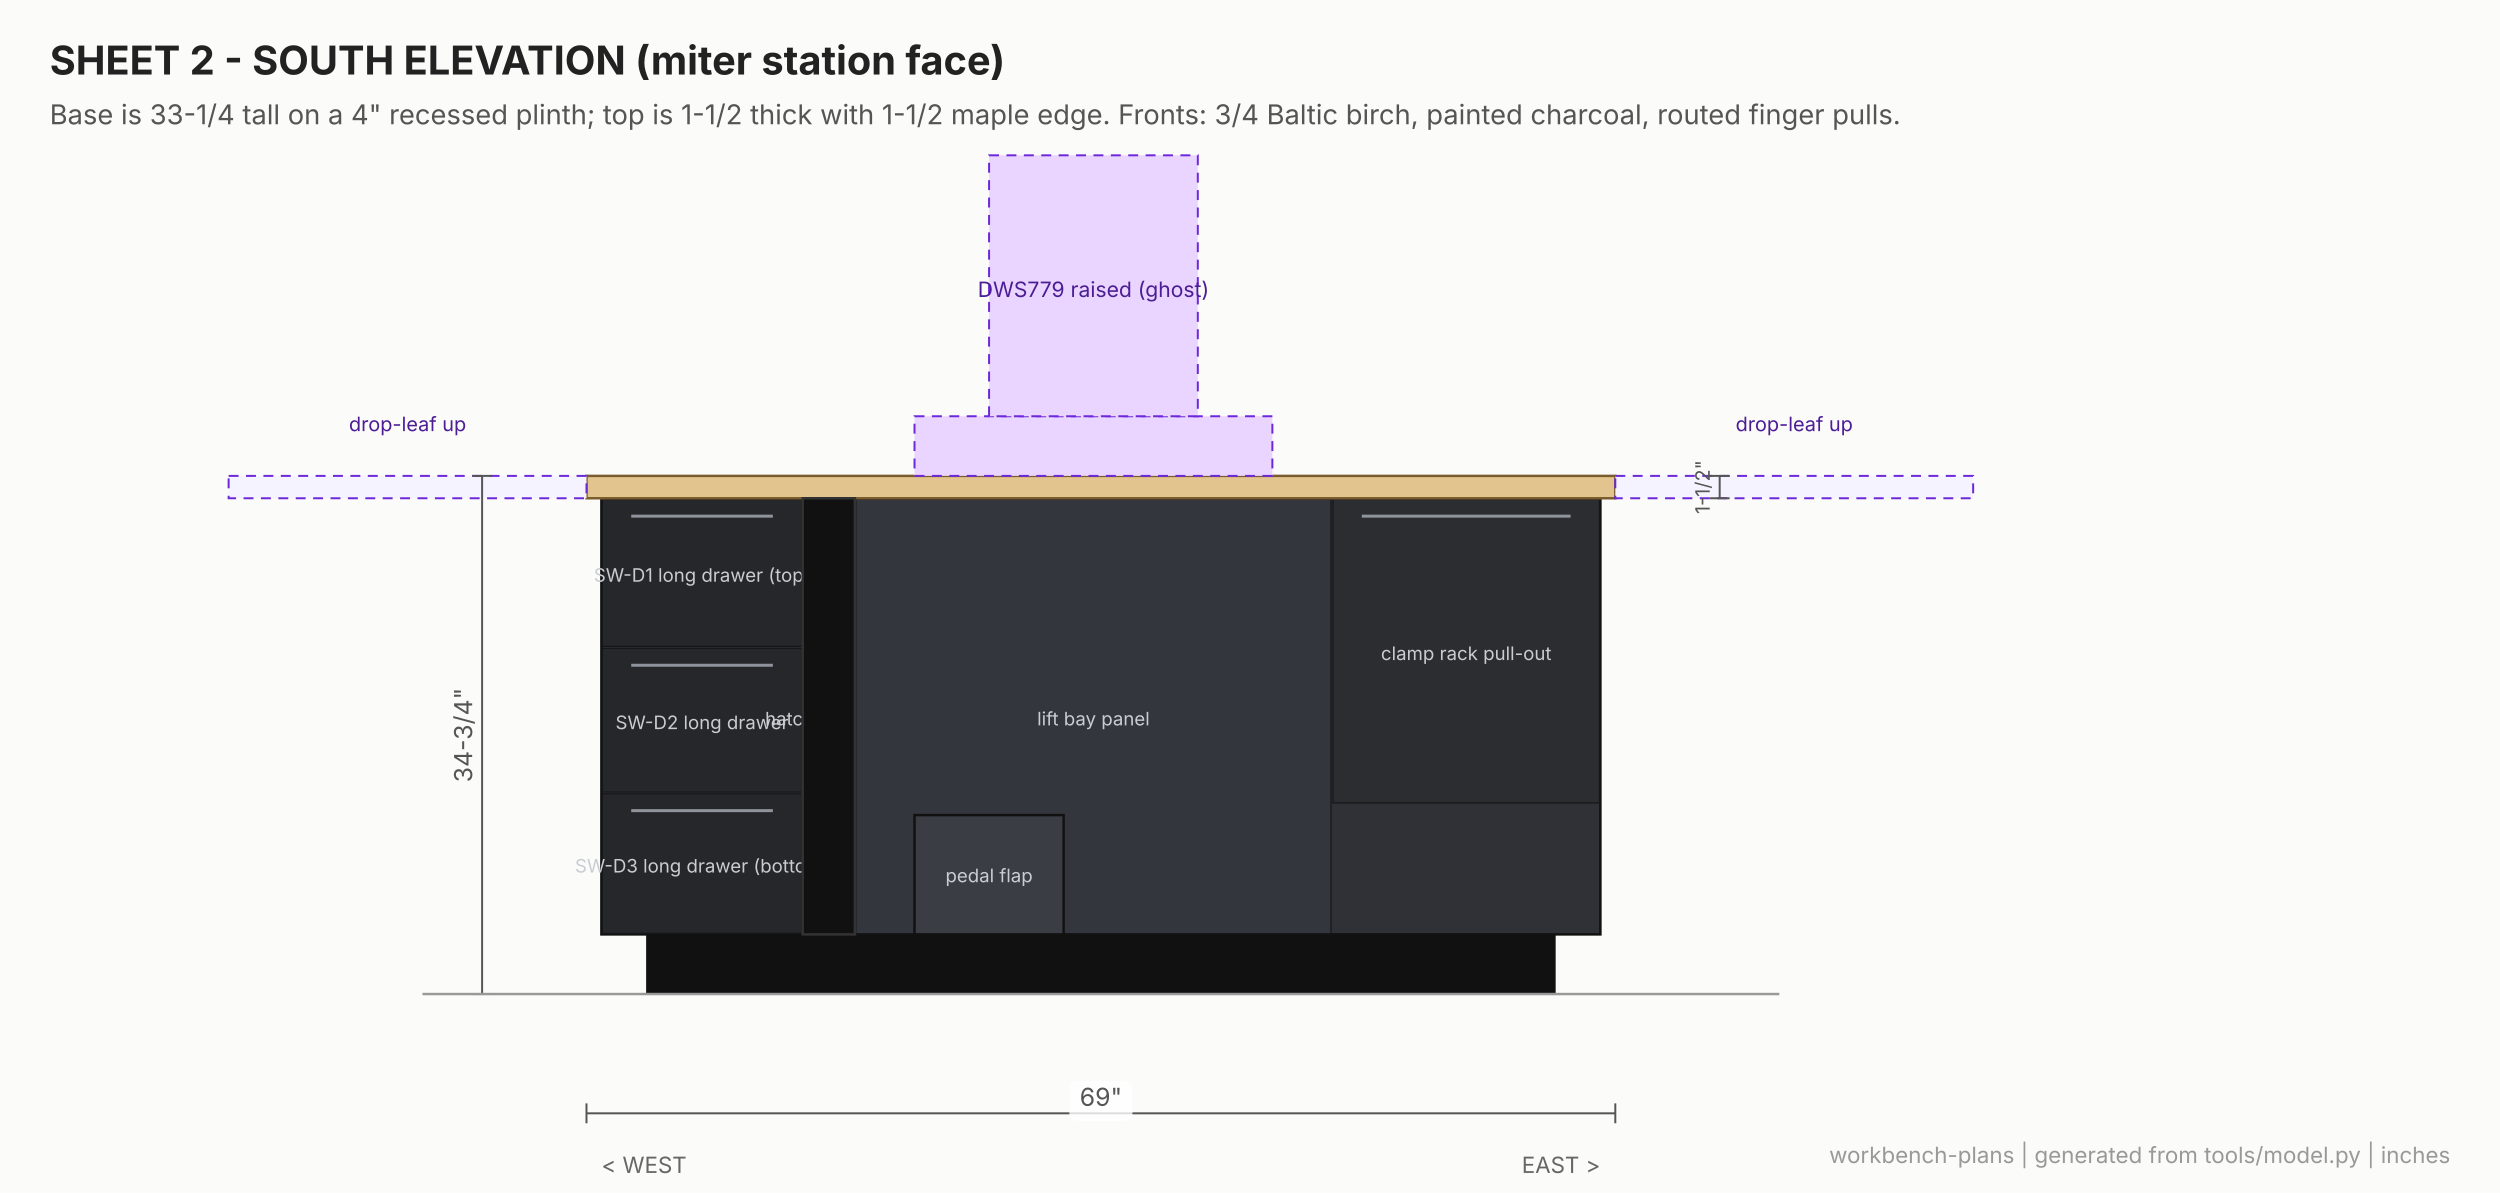
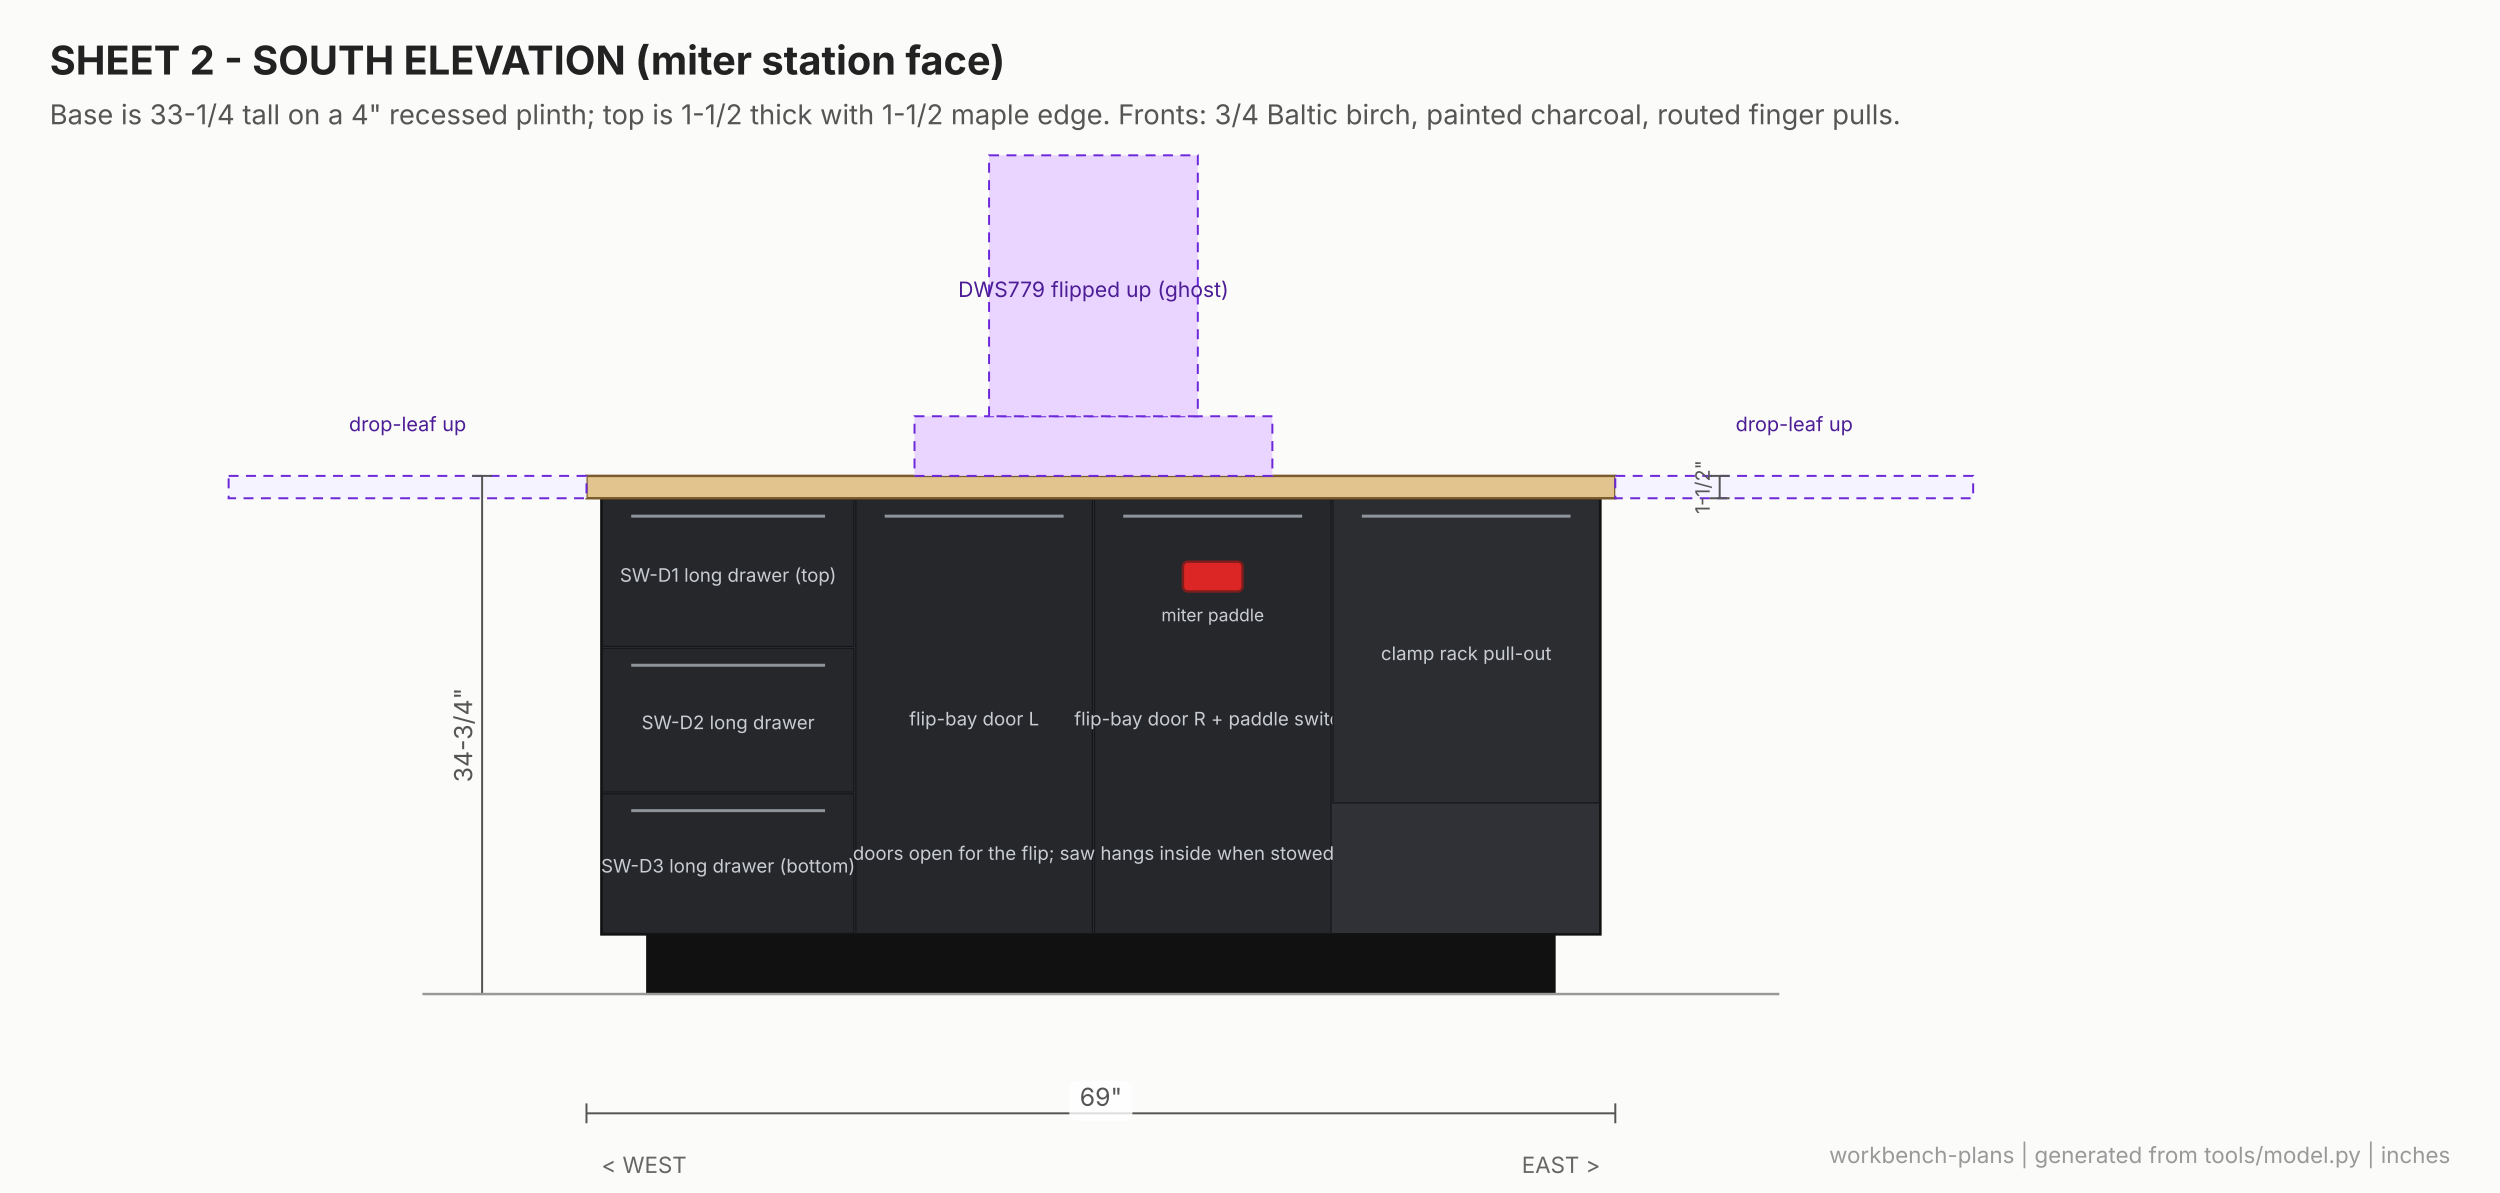
<svg xmlns="http://www.w3.org/2000/svg" viewBox="0 0 1006.0 480" width="1006.0" height="480" font-family="Inter, Helvetica, Arial, sans-serif">
  <rect width="1006.0" height="480" fill="#fbfbfa" />
  <text x="20.0" y="30.0" font-size="16" fill="#222" text-anchor="start" font-weight="bold">SHEET 2  -  SOUTH ELEVATION  (miter station face)</text>
  <text x="20.0" y="50.0" font-size="11" fill="#555" text-anchor="start" font-weight="normal">Base is 33-1/4 tall on a 4" recessed plinth; top is 1-1/2 thick with 1-1/2 maple edge. Fronts: 3/4 Baltic birch, painted charcoal, routed finger pulls.</text>
  <text x="986.0" y="468.0" font-size="9" fill="#999" text-anchor="end" font-weight="normal">workbench-plans  |  generated from tools/model.py  |  inches</text>
  <rect x="260.0" y="376.0" width="366.0" height="24.0" rx="0" fill="#111" stroke="none" stroke-width="1" />
  <rect x="242.0" y="200.5" width="402.0" height="175.5" rx="0" fill="#2f3136" stroke="#111" stroke-width="1" />
-   <rect x="242.4" y="319.4" width="80.2" height="56.2" rx="0" fill="#25272b" stroke="#15161a" stroke-width="0.5" />
-   <line x1="254.0" y1="326.2" x2="311.0" y2="326.2" stroke="#8f949c" stroke-width="1.2" />
-   <text x="282.5" y="351.1" font-size="7.5" fill="#c9ccd1" text-anchor="middle" font-weight="normal">SW-D3 long drawer (bottom)</text>
-   <rect x="242.4" y="260.9" width="80.2" height="57.8" rx="0" fill="#25272b" stroke="#15161a" stroke-width="0.5" />
-   <line x1="254.0" y1="267.7" x2="311.0" y2="267.7" stroke="#8f949c" stroke-width="1.2" />
-   <text x="282.5" y="293.4" font-size="7.5" fill="#c9ccd1" text-anchor="middle" font-weight="normal">SW-D2 long drawer</text>
-   <rect x="242.4" y="200.9" width="80.2" height="59.2" rx="0" fill="#25272b" stroke="#15161a" stroke-width="0.5" />
-   <line x1="254.0" y1="207.7" x2="311.0" y2="207.7" stroke="#8f949c" stroke-width="1.2" />
-   <text x="282.5" y="234.1" font-size="7.5" fill="#c9ccd1" text-anchor="middle" font-weight="normal">SW-D1 long drawer (top)</text>
-   <rect x="323.4" y="200.9" width="20.2" height="174.8" rx="0" fill="#111" stroke="#15161a" stroke-width="0.5" />
-   <text x="333.5" y="291.9" font-size="7.5" fill="#c9ccd1" text-anchor="middle" font-weight="normal">hatch-leaf slot</text>
-   <rect x="344.4" y="200.9" width="191.2" height="174.8" rx="0" fill="#33363c" stroke="#15161a" stroke-width="0.5" />
-   <text x="440.0" y="291.9" font-size="7.5" fill="#c9ccd1" text-anchor="middle" font-weight="normal">lift bay panel </text>
+   <rect x="242.4" y="319.4" width="101.2" height="56.2" rx="0" fill="#25272b" stroke="#15161a" stroke-width="0.5" />
+   <line x1="254.0" y1="326.2" x2="332.0" y2="326.2" stroke="#8f949c" stroke-width="1.2" />
+   <text x="293.0" y="351.1" font-size="7.5" fill="#c9ccd1" text-anchor="middle" font-weight="normal">SW-D3 long drawer (bottom)</text>
+   <rect x="242.4" y="260.9" width="101.2" height="57.8" rx="0" fill="#25272b" stroke="#15161a" stroke-width="0.5" />
+   <line x1="254.0" y1="267.7" x2="332.0" y2="267.7" stroke="#8f949c" stroke-width="1.2" />
+   <text x="293.0" y="293.4" font-size="7.5" fill="#c9ccd1" text-anchor="middle" font-weight="normal">SW-D2 long drawer</text>
+   <rect x="242.4" y="200.9" width="101.2" height="59.2" rx="0" fill="#25272b" stroke="#15161a" stroke-width="0.5" />
+   <line x1="254.0" y1="207.7" x2="332.0" y2="207.7" stroke="#8f949c" stroke-width="1.2" />
+   <text x="293.0" y="234.1" font-size="7.5" fill="#c9ccd1" text-anchor="middle" font-weight="normal">SW-D1 long drawer (top)</text>
+   <rect x="344.4" y="200.9" width="95.2" height="174.8" rx="0" fill="#25272b" stroke="#15161a" stroke-width="0.5" />
+   <line x1="356.0" y1="207.7" x2="428.0" y2="207.7" stroke="#8f949c" stroke-width="1.2" />
+   <text x="392.0" y="291.9" font-size="7.5" fill="#c9ccd1" text-anchor="middle" font-weight="normal">flip-bay door L</text>
+   <rect x="440.4" y="200.9" width="95.2" height="174.8" rx="0" fill="#25272b" stroke="#15161a" stroke-width="0.5" />
+   <line x1="452.0" y1="207.7" x2="524.0" y2="207.7" stroke="#8f949c" stroke-width="1.2" />
+   <text x="488.0" y="291.9" font-size="7.5" fill="#c9ccd1" text-anchor="middle" font-weight="normal">flip-bay door R + paddle switch</text>
  <rect x="536.4" y="200.9" width="107.2" height="122.2" rx="0" fill="#2b2d31" stroke="#15161a" stroke-width="0.5" />
  <line x1="548.0" y1="207.7" x2="632.0" y2="207.7" stroke="#8f949c" stroke-width="1.2" />
  <text x="590.0" y="265.6" font-size="7.5" fill="#c9ccd1" text-anchor="middle" font-weight="normal">clamp rack pull-out</text>
  <rect x="236.0" y="191.5" width="414.0" height="9.0" rx="0" fill="#e2c48f" stroke="#7a5c2e" stroke-width="1" />
-   <rect x="323.0" y="200.5" width="21.0" height="175.5" rx="0" fill="#111" stroke="#333" stroke-width="1" />
-   <rect x="368.0" y="328.0" width="60.0" height="48.0" rx="0" fill="#3a3d43" stroke="#111" stroke-width="1" />
-   <text x="398.0" y="355.0" font-size="7.5" fill="#c9ccd1" text-anchor="middle" font-weight="normal">pedal flap</text>
+   <rect x="476.0" y="226.0" width="24.0" height="12.0" rx="2" fill="#dc2626" stroke="#7f1d1d" stroke-width="1" />
+   <text x="488.0" y="250.0" font-size="7" fill="#c9ccd1" text-anchor="middle" font-weight="normal">miter paddle</text>
+   <text x="440.0" y="346.0" font-size="7.5" fill="#c9ccd1" text-anchor="middle" font-weight="normal">doors open for the flip; saw hangs inside when stowed</text>
  <rect x="368.0" y="167.5" width="144.0" height="24.0" rx="0" fill="#e9d5ff" stroke="#6d28d9" stroke-width="0.8" stroke-dasharray="4 3" />
  <rect x="398.0" y="62.5" width="84.0" height="105.0" rx="0" fill="#e9d5ff" stroke="#6d28d9" stroke-width="0.8" stroke-dasharray="4 3" />
-   <text x="440.0" y="119.5" font-size="8.5" fill="#4c1d95" text-anchor="middle" font-weight="normal">DWS779 raised (ghost)</text>
+   <text x="440.0" y="119.5" font-size="8.5" fill="#4c1d95" text-anchor="middle" font-weight="normal">DWS779 flipped up (ghost)</text>
  <rect x="92.0" y="191.5" width="144.0" height="9.0" rx="0" fill="#f5f3ff" stroke="#6d28d9" stroke-width="0.8" stroke-dasharray="4 3" />
  <rect x="650.0" y="191.5" width="144.0" height="9.0" rx="0" fill="#f5f3ff" stroke="#6d28d9" stroke-width="0.8" stroke-dasharray="4 3" />
  <text x="164.0" y="173.5" font-size="8" fill="#4c1d95" text-anchor="middle" font-weight="normal">drop-leaf up</text>
  <text x="722.0" y="173.5" font-size="8" fill="#4c1d95" text-anchor="middle" font-weight="normal">drop-leaf up</text>
  <line x1="194.0" y1="191.5" x2="194.0" y2="400.0" stroke="#555" stroke-width="0.8" />
  <line x1="190.0" y1="191.5" x2="198.0" y2="191.5" stroke="#555" stroke-width="0.8" />
  <line x1="190.0" y1="400.0" x2="198.0" y2="400.0" stroke="#555" stroke-width="0.8" />
  <text x="190.0" y="295.8" font-size="10" fill="#555" text-anchor="middle" transform="rotate(-90 190.0 295.8)">34-3/4"</text>
  <line x1="236.0" y1="448.0" x2="650.0" y2="448.0" stroke="#555" stroke-width="0.8" />
  <line x1="236.0" y1="444.0" x2="236.0" y2="452.0" stroke="#555" stroke-width="0.8" />
  <line x1="650.0" y1="444.0" x2="650.0" y2="452.0" stroke="#555" stroke-width="0.8" />
  <rect x="430.3" y="435.0" width="25.4" height="16.0" rx="3" fill="#ffffffcc" stroke="none" stroke-width="1" />
  <text x="443.0" y="445.0" font-size="10" fill="#555" text-anchor="middle" font-weight="normal">69"</text>
  <line x1="692.0" y1="191.5" x2="692.0" y2="200.5" stroke="#555" stroke-width="0.8" />
  <line x1="688.0" y1="191.5" x2="696.0" y2="191.5" stroke="#555" stroke-width="0.8" />
  <line x1="688.0" y1="200.5" x2="696.0" y2="200.5" stroke="#555" stroke-width="0.8" />
  <text x="688.0" y="196.0" font-size="8" fill="#555" text-anchor="middle" transform="rotate(-90 688.0 196.0)">1-1/2"</text>
  <line x1="170.0" y1="400.0" x2="716.0" y2="400.0" stroke="#999" stroke-width="1" />
  <text x="242.0" y="472.0" font-size="9" fill="#666" text-anchor="start" font-weight="normal">&lt; WEST</text>
  <text x="644.0" y="472.0" font-size="9" fill="#666" text-anchor="end" font-weight="normal">EAST &gt;</text>
</svg>
